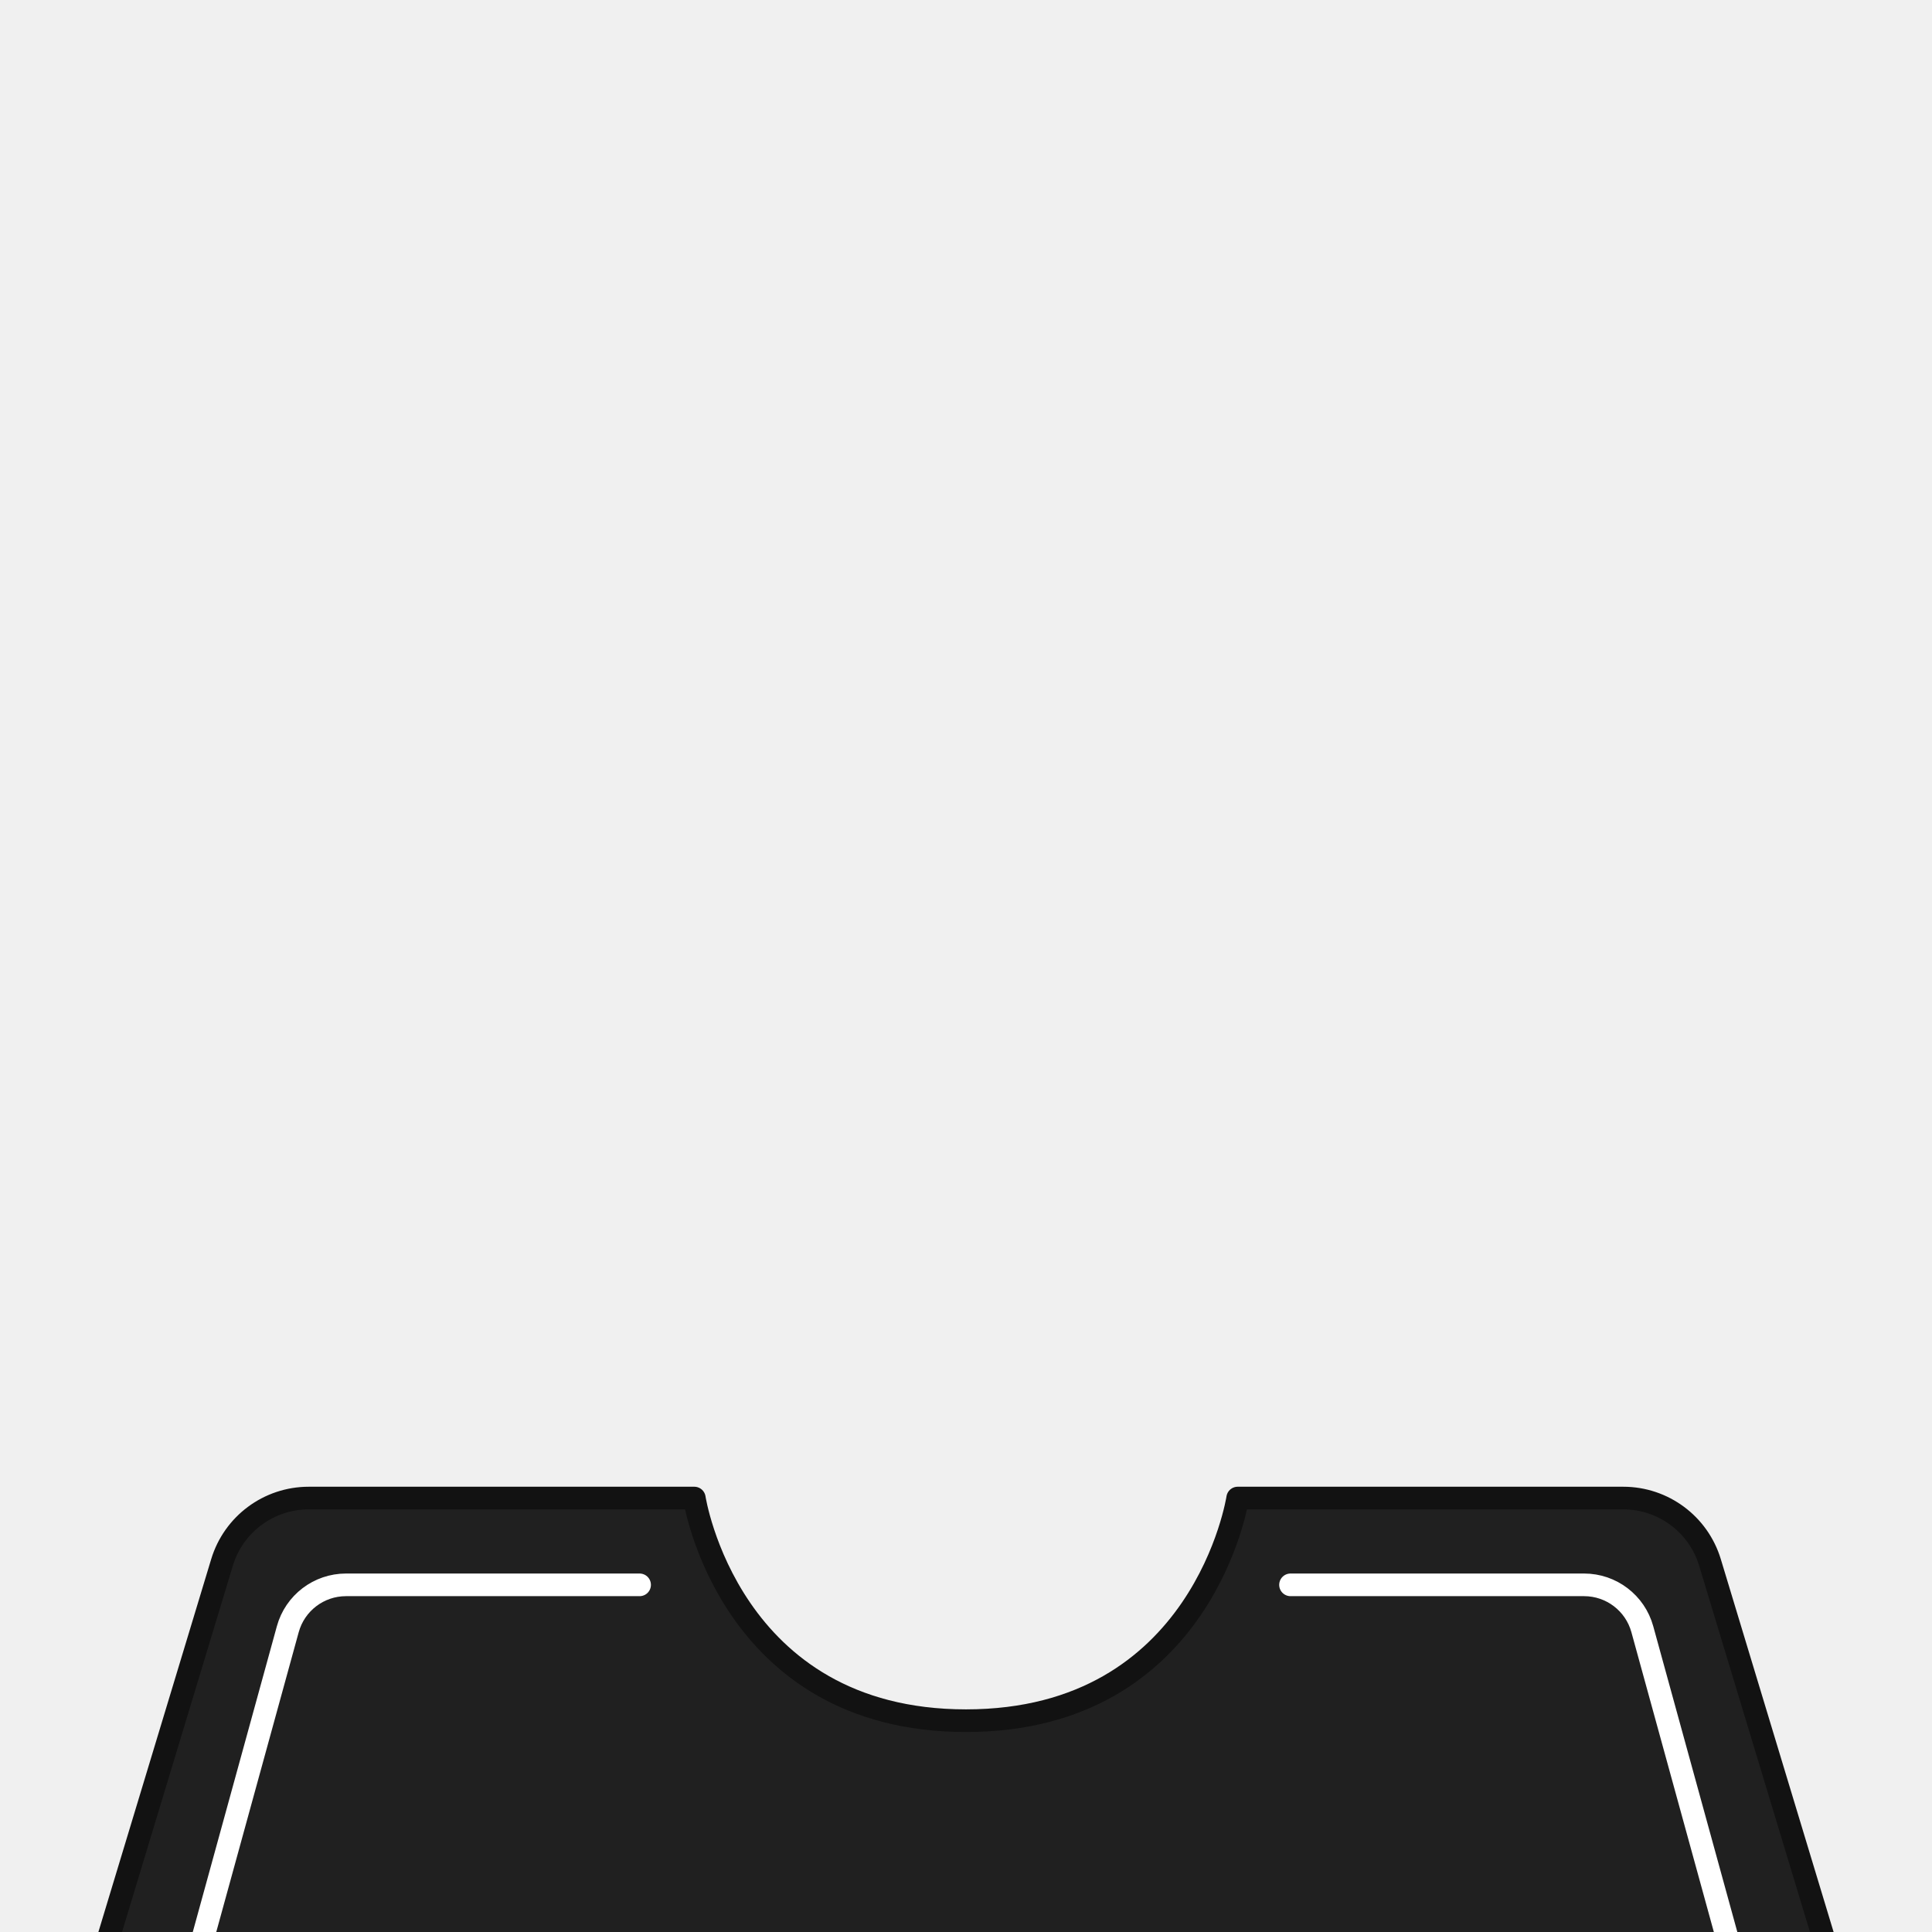
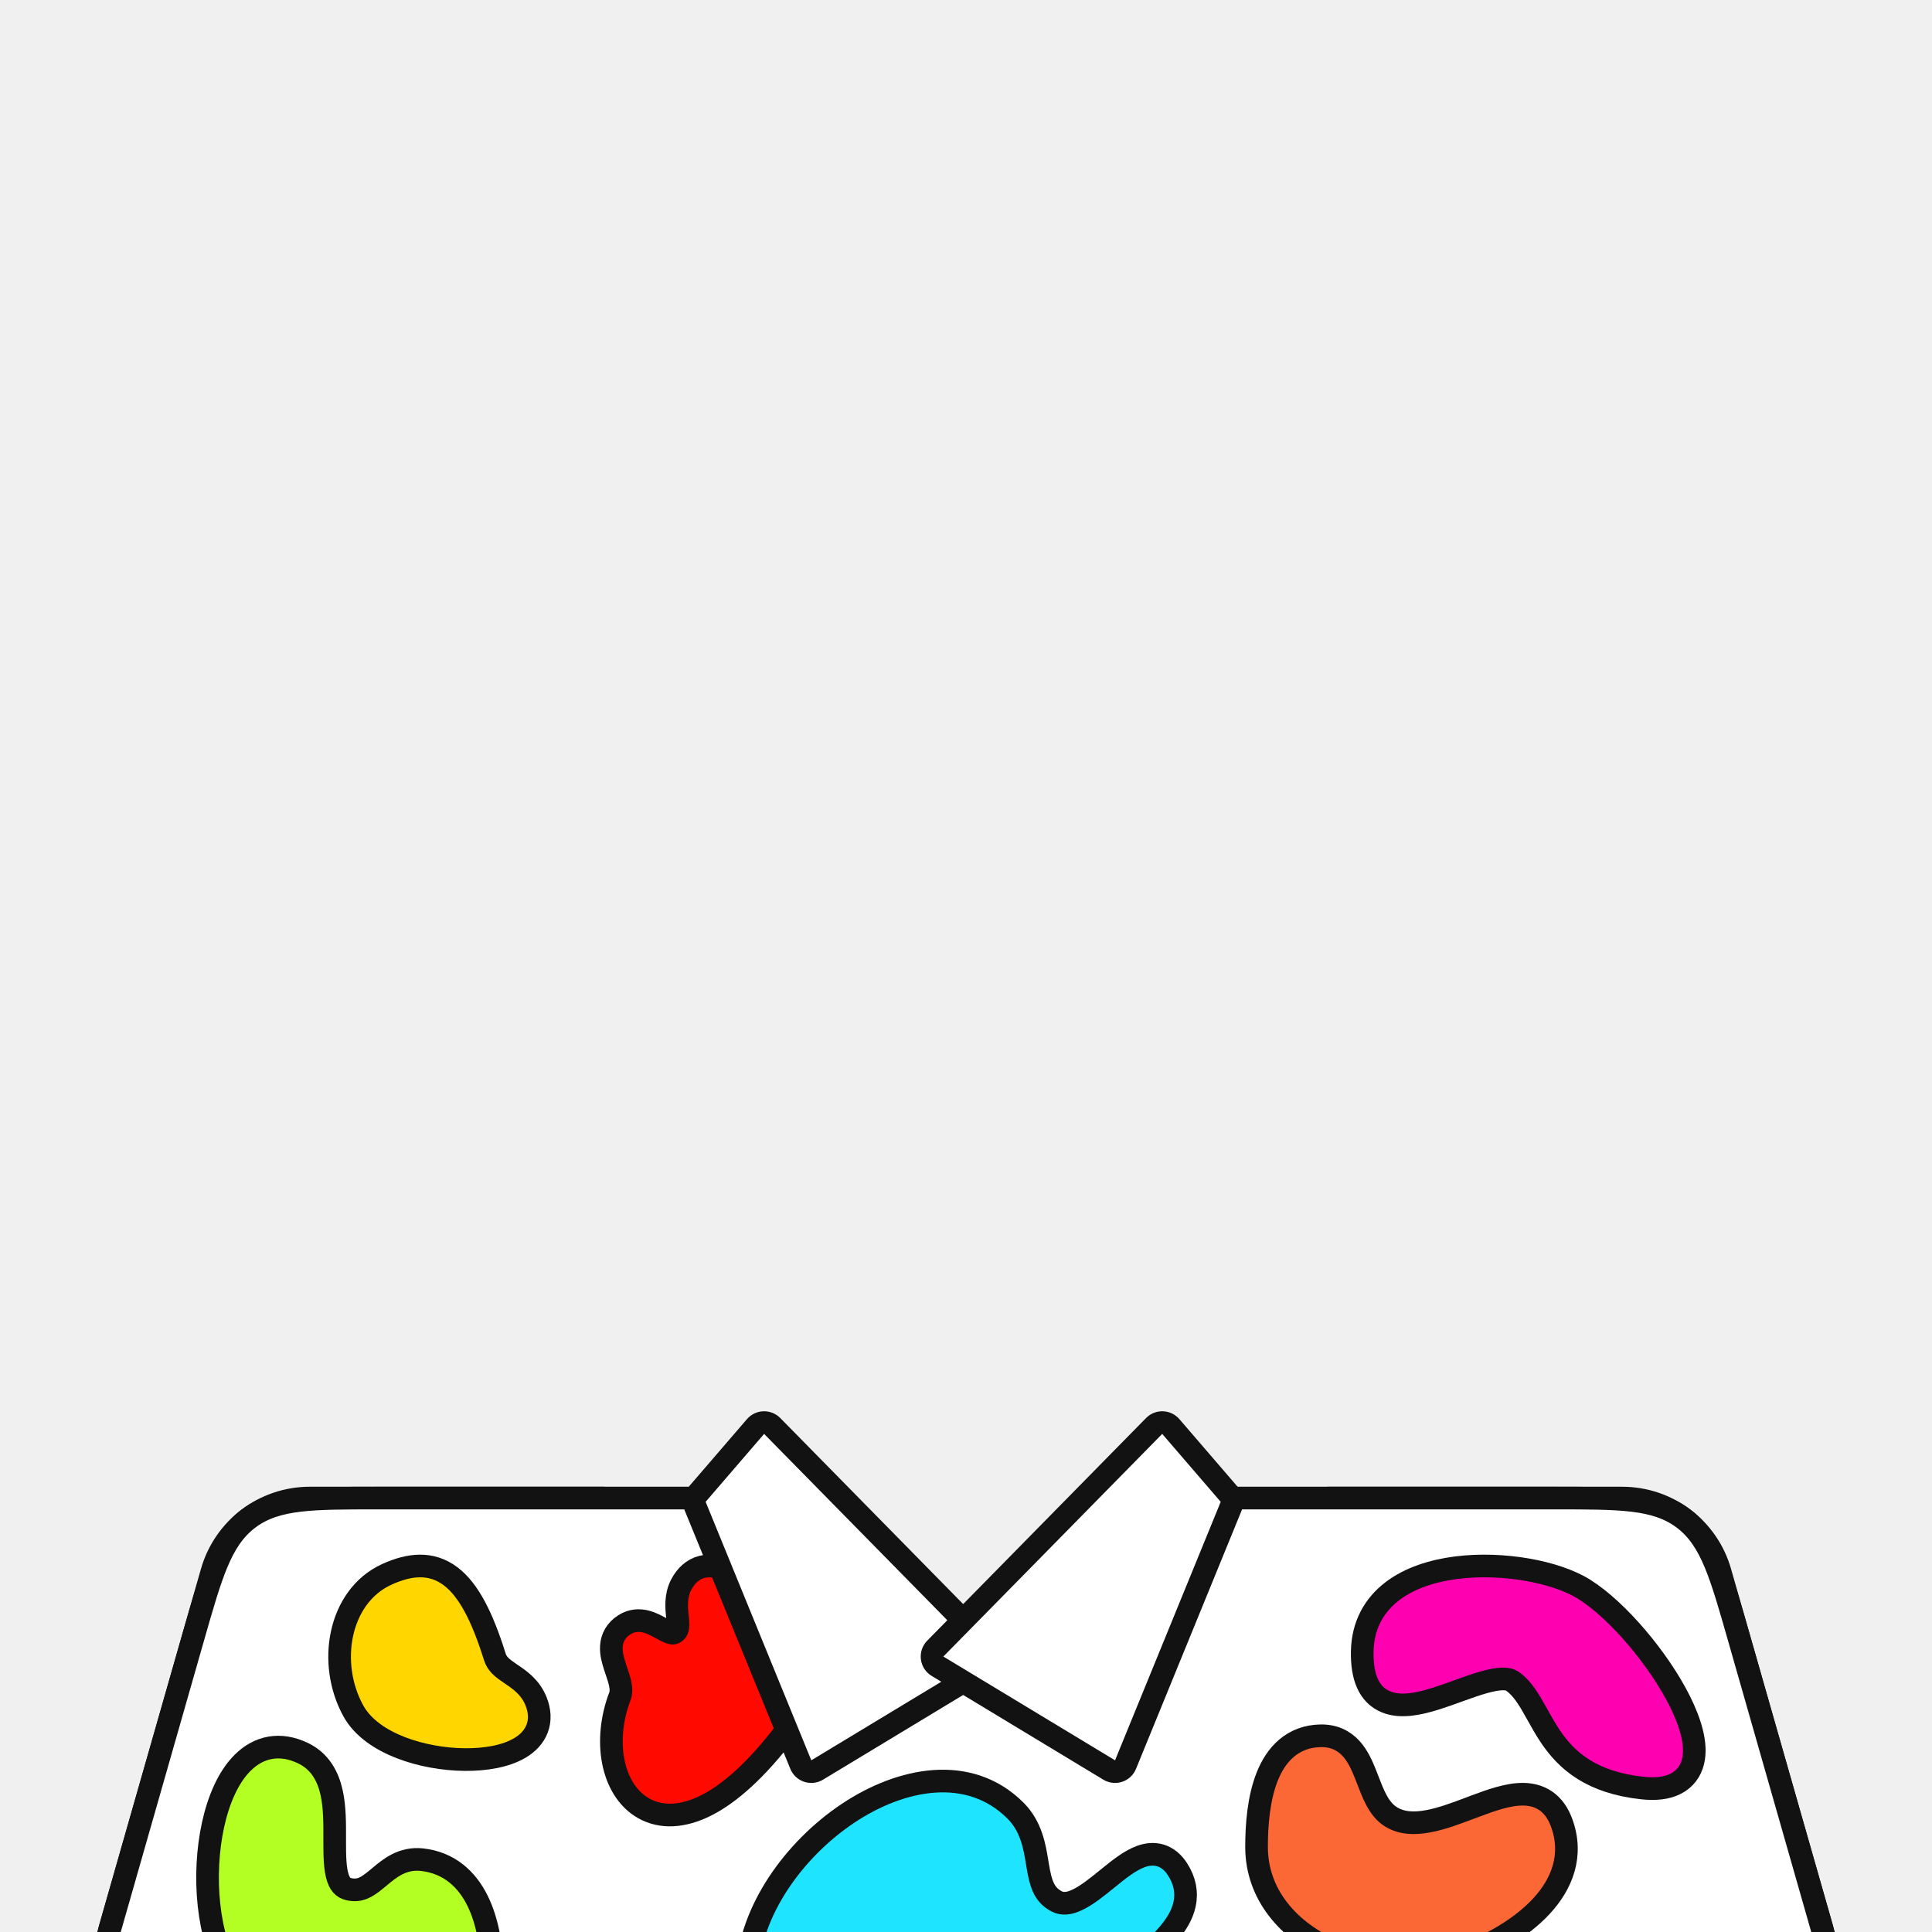
<svg xmlns="http://www.w3.org/2000/svg" width="512" height="512" viewBox="0 0 512 512" fill="none">
-   <g clip-path="url(#clip0_1672_4222)">
-     <path d="M58.842 414.051C61.905 403.926 71.236 397 81.814 397H184C184 397 193 456 256 456C319 456 328 397 328 397H430.186C440.765 397 450.095 403.926 453.158 414.051L484 516H28L58.842 414.051Z" fill="#202020" stroke="#121212" stroke-width="6" stroke-linecap="round" stroke-linejoin="round" />
-     <path d="M169.5 420H91.694C84.491 420 78.177 424.813 76.267 431.757L52 520" stroke="white" stroke-width="6" stroke-linecap="round" stroke-linejoin="round" />
-     <path d="M342 420H419.806C427.009 420 433.323 424.813 435.233 431.757L459.5 520" stroke="white" stroke-width="6" stroke-linecap="round" stroke-linejoin="round" />
+   <g clip-path="url(#clip0_1672_4213)">
+     <path d="M161.8 397.6C161.281 397.211 160.649 397 160 397H82.103C70.048 397 59.454 404.991 56.142 416.583L29.115 511.176C28.857 512.081 29.038 513.055 29.605 513.807C30.172 514.558 31.059 515 32 515H480C480.941 515 481.828 514.558 482.395 513.807C482.962 513.055 483.143 512.081 482.885 511.176L455.858 416.583C452.546 404.991 441.952 397 429.897 397H352C351.351 397 350.719 397.211 350.2 397.6L263.8 462.4C259.178 465.867 252.822 465.867 248.2 462.4L161.8 397.6Z" fill="#1FE4FF" stroke="#121212" stroke-width="6" stroke-linecap="round" stroke-linejoin="round" />
+     <path d="M205.778 397.584L204.985 397H204H100.206L100.012 397C91.463 397 84.783 397 79.45 397.625C73.998 398.265 69.633 399.586 65.844 402.445C62.055 405.303 59.585 409.136 57.472 414.203C55.406 419.16 53.571 425.583 51.222 433.803L51.169 433.989L29.115 511.176L28.023 515H32H480H483.977L482.885 511.176L460.831 433.989L460.778 433.801C458.429 425.582 456.594 419.159 454.528 414.203C452.415 409.136 449.945 405.303 446.156 402.445C442.367 399.586 438.002 398.265 432.55 397.625C427.217 397 420.537 397 411.988 397L411.794 397H308H306.984L306.178 397.617L256.965 435.25L205.778 397.584Z" fill="white" stroke="#121212" stroke-width="6" />
+     <path d="M80.308 464.61C77.335 463.18 74.39 462.69 71.576 463.19C68.771 463.689 66.366 465.123 64.374 467.083C60.473 470.923 57.905 477.014 56.465 483.578C55.007 490.222 54.617 497.747 55.386 504.839C56.15 511.896 58.09 518.776 61.502 523.962C65.333 529.787 71.615 534.239 78.599 537.288C85.612 540.351 93.575 542.107 101.081 542.375C108.538 542.64 115.846 541.444 121.354 538.285C127.031 535.029 130.762 529.665 130.506 522.211C130.292 515.982 129.265 509.203 126.547 503.706C123.769 498.087 119.108 493.643 111.84 492.832C106.687 492.257 103.208 495.167 100.737 497.232C100.691 497.271 100.644 497.31 100.598 497.349C97.862 499.634 96.157 500.954 93.671 500.818C92.261 500.741 91.456 500.363 90.945 499.948C90.414 499.517 89.941 498.835 89.566 497.729C88.76 495.353 88.689 491.983 88.698 487.749C88.699 487.511 88.699 487.27 88.7 487.028C88.712 483.219 88.725 478.876 87.88 475.056C86.957 470.879 84.897 466.817 80.308 464.61Z" fill="#B3FF23" stroke="#121212" stroke-width="6" />
+     <path d="M142.044 450.827C140.539 447.093 137.664 445.151 135.574 443.738C135.47 443.668 135.368 443.599 135.268 443.531C133.03 442.011 131.731 440.991 131.124 439.053C127.816 428.484 124.221 421.395 119.48 417.783C114.292 413.831 108.492 414.503 102.52 417.218C95.955 420.202 92.053 426.318 90.631 432.981C89.211 439.635 90.179 447.123 93.633 453.396C96.146 457.958 100.993 461.118 106.193 463.141C111.465 465.191 117.538 466.248 123.123 466.305C128.62 466.362 134.087 465.453 137.884 463.154C139.828 461.978 141.513 460.323 142.356 458.08C143.215 455.796 143.047 453.316 142.044 450.827Z" fill="#FFD600" stroke="#121212" stroke-width="6" />
+     <path d="M165.478 430.577C163.221 432.016 162.152 434.047 162.015 436.304C161.897 438.256 162.497 440.233 162.998 441.759C163.126 442.148 163.251 442.518 163.371 442.875C163.785 444.1 164.145 445.166 164.368 446.267C164.642 447.617 164.616 448.642 164.288 449.503C162.055 455.358 161.497 461.473 162.512 466.756C163.519 472.004 166.164 476.758 170.646 479.255C175.231 481.81 180.984 481.591 187.247 478.399C193.457 475.235 200.431 469.049 208.025 459.111C211.317 454.805 211.492 448.928 210.39 443.471C209.267 437.907 206.696 432.104 203.577 427.264C200.504 422.495 196.641 418.262 192.7 416.255C190.698 415.236 188.368 414.641 186.022 415.237C183.592 415.854 181.764 417.587 180.523 419.961C178.953 422.965 179.298 426.269 179.518 428.389C179.547 428.666 179.574 428.922 179.594 429.156C179.698 430.359 179.69 431.09 179.557 431.62C179.462 432.001 179.3 432.308 178.806 432.646C178.559 432.815 178.37 432.869 177.899 432.754C177.244 432.594 176.482 432.201 175.275 431.538C175.227 431.512 175.178 431.485 175.128 431.458C174.102 430.893 172.693 430.118 171.203 429.735C169.473 429.29 167.452 429.318 165.478 430.577Z" fill="#FF0900" stroke="#121212" stroke-width="6" />
+     <path d="M279.943 503.84C276.668 502.071 275.818 499.209 275.039 494.645C274.977 494.286 274.917 493.915 274.855 493.533C274.179 489.392 273.304 484.027 269.14 479.859C256.866 467.575 238.809 471.143 224.706 480.564C210.509 490.047 198.593 506.444 198.019 522.874C197.659 533.175 202.415 540.415 210.09 544.718C217.539 548.895 227.57 550.239 238.054 549.597C258.981 548.317 283.477 538.992 296.695 525.043C298.374 523.271 300.296 521.534 302.313 519.712C302.598 519.454 302.885 519.195 303.173 518.934C305.446 516.874 307.81 514.688 309.727 512.409C311.634 510.142 313.304 507.55 313.93 504.623C314.585 501.558 314.031 498.429 312.035 495.348C310.902 493.6 309.425 492.285 307.536 491.712C305.675 491.148 303.861 491.44 302.305 492.009C299.395 493.074 296.381 495.517 293.777 497.627L293.724 497.67L293.558 497.805C290.786 500.052 288.237 502.119 285.756 503.354C283.302 504.575 281.515 504.689 279.943 503.84Z" fill="#1FE4FF" stroke="#121212" stroke-width="6" />
+     <path d="M435.258 473.85C438.686 474.221 441.676 473.926 444.053 472.722C446.562 471.451 448.062 469.329 448.671 466.816C449.249 464.429 449.012 461.781 448.372 459.176C447.724 456.537 446.608 453.722 445.197 450.887C442.374 445.218 438.234 439.198 433.757 433.935C429.299 428.694 424.358 424.03 419.862 421.201C416.035 418.793 410.57 416.993 404.675 415.972C398.737 414.944 392.121 414.662 385.882 415.463C379.677 416.259 373.604 418.157 368.979 421.693C364.242 425.315 361.156 430.572 361.008 437.583C360.866 444.326 362.719 449.113 367.313 451.008C369.376 451.859 371.633 451.938 373.767 451.703C375.916 451.468 378.173 450.886 380.373 450.2C382.338 449.587 384.363 448.855 386.306 448.153C386.541 448.068 386.776 447.984 387.008 447.9C389.198 447.11 391.27 446.378 393.203 445.832C395.149 445.282 396.799 444.966 398.146 444.937C399.486 444.908 400.276 445.167 400.76 445.507C402.752 446.91 404.253 448.923 405.809 451.543C406.291 452.355 406.802 453.273 407.344 454.245C408.423 456.183 409.622 458.337 410.948 460.29C413.051 463.389 415.743 466.459 419.684 468.922C423.621 471.383 428.637 473.134 435.258 473.85Z" fill="#FF00B1" stroke="#121212" stroke-width="6" />
+     <path d="M349.943 460.002C346.341 460.071 343.333 461.265 340.932 463.302C338.581 465.297 336.953 467.976 335.816 470.838C333.562 476.511 332.99 483.542 333 489.507C333.023 502.131 341.515 511.455 352.208 516.474C362.887 521.488 376.346 522.543 387.56 518.308C395.092 515.464 403.039 511.031 408.449 505.208C413.936 499.302 417.038 491.646 413.813 482.958C412.908 480.52 411.567 478.593 409.711 477.293C407.856 475.993 405.761 475.515 403.691 475.487C399.759 475.435 395.269 477.035 391.171 478.567C390.681 478.75 390.192 478.934 389.706 479.117C385.887 480.556 382.189 481.949 378.617 482.633C374.644 483.394 371.328 483.169 368.59 481.458C366.962 480.44 365.753 478.91 364.704 476.93C363.872 475.357 363.235 473.701 362.545 471.909C362.334 471.361 362.118 470.8 361.89 470.225C360.986 467.942 359.863 465.361 358.065 463.39C356.11 461.248 353.468 459.936 349.943 460.002Z" fill="#FC6736" stroke="#121212" stroke-width="6" />
+     <path d="M262.052 441.567C262.837 441.093 263.362 440.285 263.477 439.374C263.591 438.464 263.283 437.551 262.639 436.897L204.639 377.897C204.051 377.299 203.24 376.974 202.401 377.002C201.563 377.029 200.774 377.407 200.227 378.042L184.727 396.042C183.991 396.897 183.796 398.091 184.223 399.135L212.223 467.635C212.555 468.447 213.225 469.073 214.058 469.348C214.89 469.624 215.801 469.521 216.552 469.067L262.052 441.567Z" fill="white" stroke="#121212" stroke-width="6" stroke-linejoin="round" />
+     <path d="M248.448 441.567C247.663 441.093 247.138 440.285 247.023 439.374C246.909 438.464 247.217 437.551 247.861 436.897L305.861 377.897C306.449 377.299 307.26 376.974 308.099 377.002C308.937 377.029 309.726 377.407 310.273 378.042L325.773 396.042C326.509 396.897 326.704 398.091 326.277 399.135L298.277 467.635C297.945 468.447 297.275 469.073 296.442 469.348C295.61 469.624 294.699 469.521 293.948 469.067L248.448 441.567Z" fill="white" stroke="#121212" stroke-width="6" stroke-linejoin="round" />
  </g>
  <defs>
-     <clipPath id="clip0_1672_4222">
+     <clipPath id="clip0_1672_4213">
      <rect width="512" height="512" fill="white" />
    </clipPath>
  </defs>
</svg>
